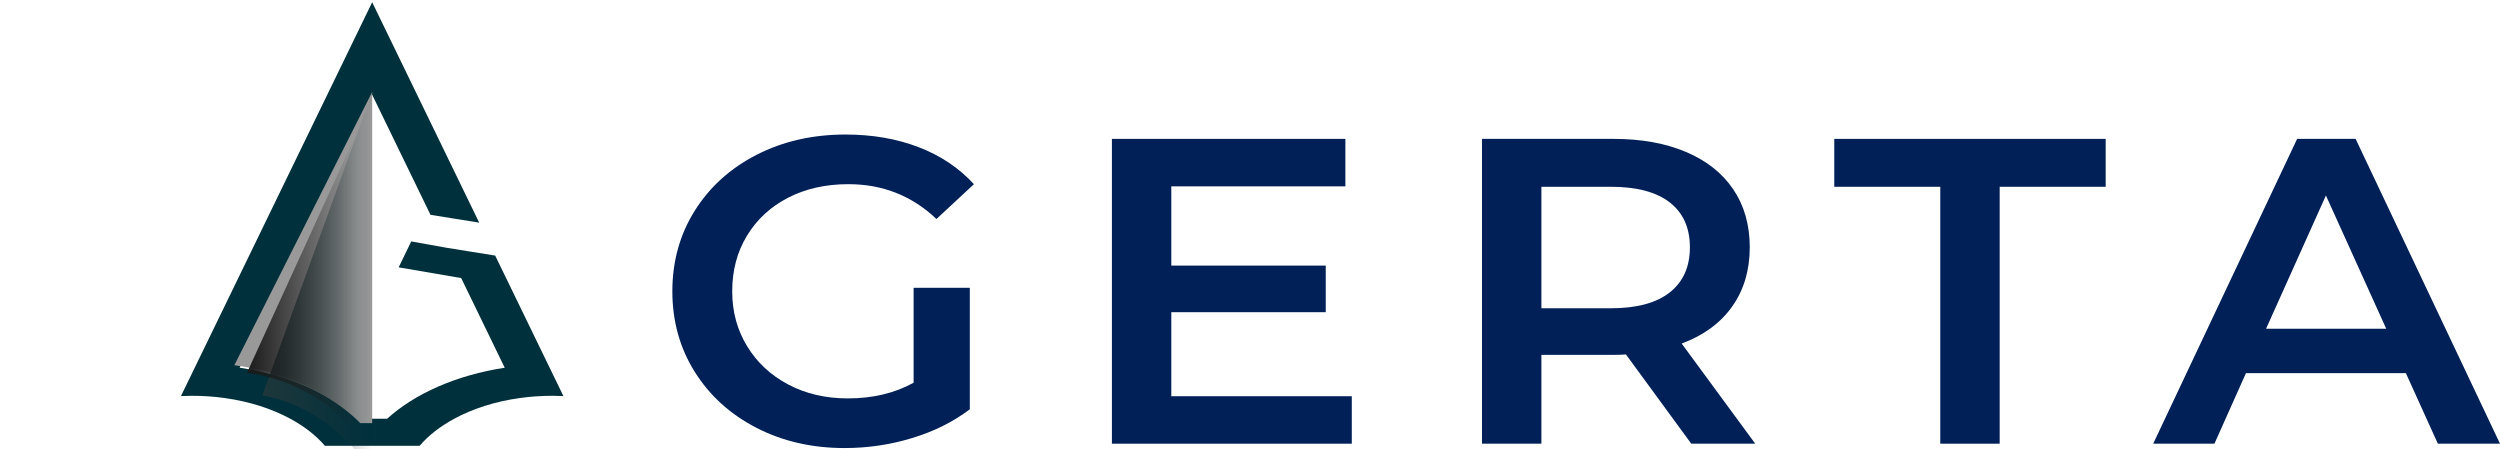
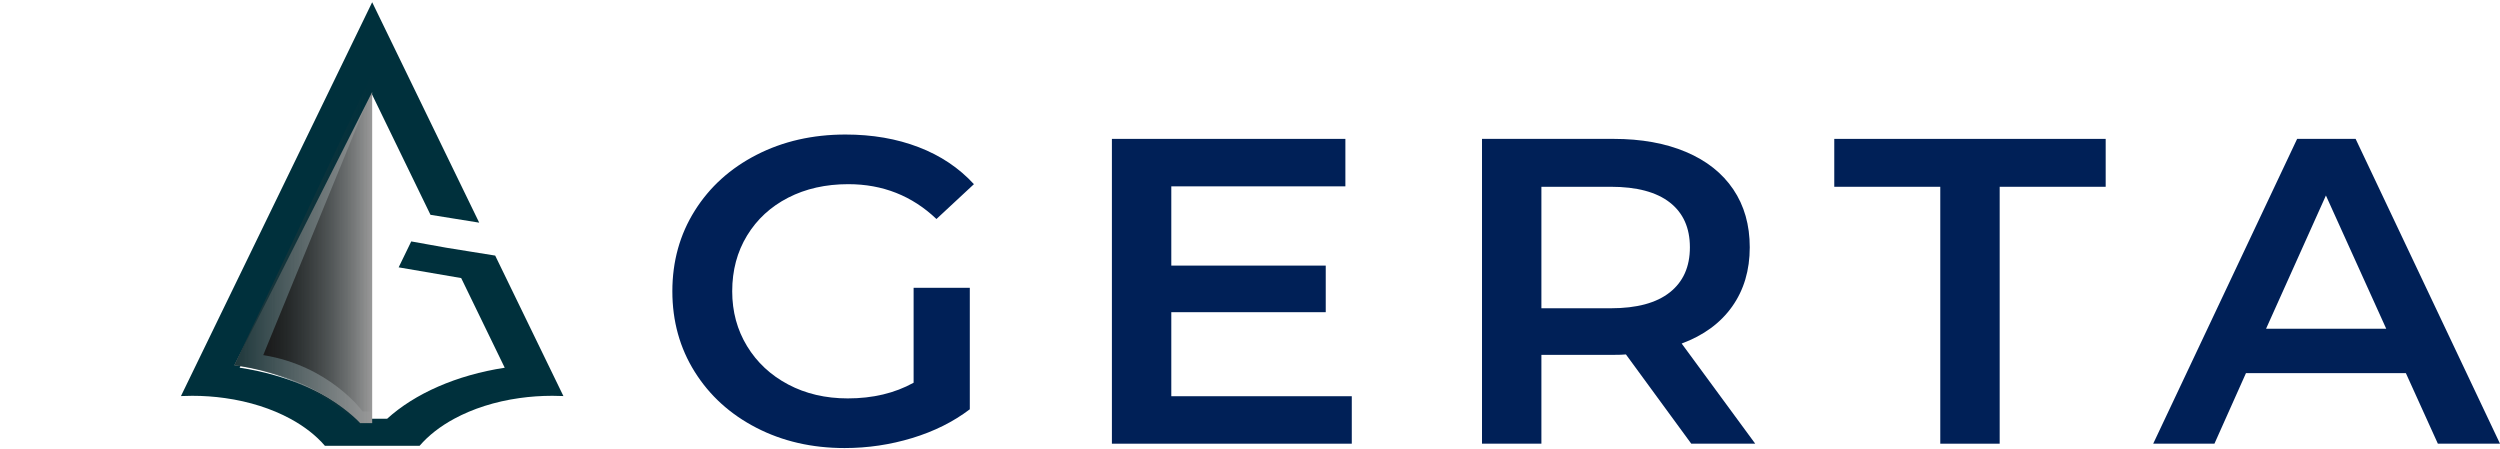
<svg xmlns="http://www.w3.org/2000/svg" xmlns:xlink="http://www.w3.org/1999/xlink" version="1.1" id="svg18" width="18444.473" height="3305.575" viewBox="0 0 18444.473 3305.575">
  <defs id="defs22">
    <linearGradient id="linearGradient2939">
      <stop style="stop-color:#1e373b;stop-opacity:1;" offset="0" id="stop2935" />
      <stop style="stop-color:#1e373b;stop-opacity:0;" offset="1" id="stop2937" />
    </linearGradient>
    <linearGradient id="linearGradient2931">
      <stop style="stop-color:#1a1a1a;stop-opacity:1;" offset="0" id="stop2927" />
      <stop style="stop-color:#1a1a1a;stop-opacity:0;" offset="1" id="stop2929" />
    </linearGradient>
    <clipPath clipPathUnits="userSpaceOnUse" id="clipPath92">
      <path d="M 0,1000 H 1500 V 0 H 0 Z" id="path90" />
    </clipPath>
    <linearGradient xlink:href="#linearGradient2931" id="linearGradient2933" x1="-34.277" y1="74.676" x2="3.265" y2="74.676" gradientUnits="userSpaceOnUse" />
    <linearGradient xlink:href="#linearGradient2939" id="linearGradient2941" x1="-34.277" y1="74.676" x2="3.265" y2="74.676" gradientUnits="userSpaceOnUse" />
-     <linearGradient xlink:href="#linearGradient2931" id="linearGradient4977" gradientUnits="userSpaceOnUse" x1="-34.277" y1="74.676" x2="3.265" y2="74.676" />
+     <linearGradient xlink:href="#linearGradient2931" id="linearGradient4977" gradientUnits="userSpaceOnUse" x1="-34.277" y1="74.676" x2="3.265" y2="74.676" gradientTransform="translate(46.64678,-6.437391)" />
  </defs>
  <g id="g82" transform="matrix(1.333333,0,0,-1.333333,2020,1333.333)">
    <g id="g86" transform="matrix(36.76662,0,0,58.54708,-8960.677,-57199.937)">
      <g id="g88" clip-path="url(#clipPath92)" transform="matrix(0.5435942,0,0,0.1528626,-140.938,891.2906)">
        <g id="g94" transform="matrix(1,0,0,1.287751,471.2398,232.3167)" style="fill:#002057;fill-opacity:1">
          <path d="m 413.514,203.541 h 15.559 v -58.327 c -4.554,-5.994 -9.867,-10.593 -15.939,-13.8 -6.072,-3.203 -12.314,-4.808 -18.722,-4.808 -9.025,0 -17.163,3.239 -24.415,9.723 -7.254,6.48 -12.947,15.434 -17.078,26.864 -4.133,11.426 -6.198,24.32 -6.198,38.675 0,14.353 2.065,27.249 6.198,38.677 4.131,11.428 9.846,20.384 17.142,26.864 7.293,6.482 15.496,9.721 24.603,9.721 7.421,0 14.169,-2.02 20.241,-6.064 6.072,-4.042 11.173,-9.964 15.306,-17.769 l -10.372,-16.725 c -6.749,11.149 -14.887,16.725 -24.415,16.725 -6.242,0 -11.786,-2.162 -16.635,-6.48 -4.85,-4.323 -8.645,-10.384 -11.385,-18.189 -2.742,-7.807 -4.112,-16.723 -4.112,-26.76 0,-9.756 1.37,-18.538 4.112,-26.34 2.74,-7.807 6.535,-13.942 11.385,-18.399 4.849,-4.46 10.351,-6.688 16.508,-6.688 6.914,0 12.987,2.507 18.217,7.524 z" style="fill:#002057;fill-opacity:1;fill-rule:nonzero;stroke:none;stroke-width:1.286" id="path96" />
        </g>
        <g id="g98" transform="matrix(1,0,0,2.128192,1006.066,427.3926)" style="fill:#002057;fill-opacity:1">
          <path d="M 0,0 V -13.789 H -66.412 V 74.762 H -1.771 V 60.973 H -49.968 V 37.95 H -7.21 V 24.415 H -49.968 V 0 Z" style="fill:#002057;fill-opacity:1;fill-rule:nonzero;stroke:none" id="path100" />
        </g>
        <g id="g102" transform="matrix(1,0,0,2.128192,1094.111,547.1949)" style="fill:#002057;fill-opacity:1">
          <path d="M 0,0 C -3.712,3.035 -9.151,4.554 -16.318,4.554 H -35.547 V -30.74 h 19.229 c 7.167,0 12.606,1.538 16.318,4.617 3.71,3.077 5.566,7.442 5.566,13.093 C 5.566,-7.381 3.71,-3.036 0,0 m 5.945,-70.082 -18.089,25.933 c -0.759,-0.085 -1.897,-0.126 -3.416,-0.126 h -19.987 v -25.807 h -16.445 v 88.551 h 36.432 c 7.673,0 14.358,-1.266 20.05,-3.795 5.693,-2.53 10.058,-6.157 13.094,-10.879 3.035,-4.724 4.554,-10.332 4.554,-16.825 0,-6.662 -1.625,-12.398 -4.87,-17.204 -3.247,-4.807 -7.907,-8.393 -13.98,-10.752 l 20.368,-29.096 z" style="fill:#002057;fill-opacity:1;fill-rule:nonzero;stroke:none" id="path104" />
        </g>
        <g id="g106" transform="matrix(1,0,0,2.128192,1168.998,556.8861)" style="fill:#002057;fill-opacity:1">
          <path d="M 0,0 H -29.349 V 13.915 H 45.792 V 0 H 16.444 V -74.636 H 0 Z" style="fill:#002057;fill-opacity:1;fill-rule:nonzero;stroke:none" id="path108" />
        </g>
        <g id="g110" transform="matrix(1,0,0,2.128192,1292.462,469.1209)" style="fill:#002057;fill-opacity:1">
          <path d="M 0,0 -16.697,38.709 -33.269,0 Z m 5.44,-12.903 h -44.275 l -8.728,-20.493 h -16.953 l 39.848,88.55 h 16.193 l 39.974,-88.55 H 14.296 Z" style="fill:#002057;fill-opacity:1;fill-rule:nonzero;stroke:none" id="path112" />
        </g>
        <g id="g114" transform="matrix(0.7102427,0,0,1,783.5094,447.2175)" style="fill:#00303c;fill-opacity:1">
          <path d="m 0,0 -14.814,48.385 -5.741,18.746 -18.99,4.845 -13.733,3.912 -4.908,-16.031 24.379,-6.628 16.97,-55.432 C -35.697,-6.79 -51.906,-18.232 -62.662,-33.73 l -11.622,-0.008 c -10.765,15.514 -26.989,26.965 -45.883,31.55 l 21.991,71.838 4.907,16.031 24.763,80.891 22.73,-74.235 18.991,-4.848 -32.964,107.688 -8.757,28.597 -8.749,-28.588 v -0.009 l -32.253,-105.353 -4.907,-16.031 -22.589,-73.784 -6.039,-19.735 c 1.444,0.107 2.905,0.164 4.383,0.164 4.374,0 8.642,-0.482 12.748,-1.404 9.581,-2.122 18.289,-6.595 25.487,-12.781 5.46,-4.685 10.055,-10.357 13.499,-16.738 l 15.416,0.007 h 6.072 l 15.417,0.008 c 3.46,6.383 8.055,12.063 13.524,16.747 7.182,6.162 15.857,10.626 25.405,12.748 4.122,0.923 8.406,1.413 12.806,1.413 1.452,0 2.897,-0.057 4.325,-0.156 z" style="fill:#00303c;fill-opacity:1;fill-rule:nonzero;stroke:none" id="path116" />
        </g>
        <g id="g118" transform="matrix(1.016773,0,0,1.37108,731.5366,410.7384)" style="fill:#999999">
          <path d="M 0,0 H 3.265 V 149.352 L -34.277,26.116 C -11.426,21.22 0,0 0,0" style="fill:#999999;fill-opacity:1;fill-rule:nonzero;stroke:none" id="path120" />
        </g>
-         <g id="g118-9" transform="matrix(0.8106598,0,0,1.52262,732.2095,388.1056)" style="fill:#1e373b;fill-opacity:1">
+         <g id="g118-9" transform="matrix(1.016773,0,0,1.462908,731.5366,408.3402)" style="fill:#1e373b;fill-opacity:1">
          <path d="M 0,0 H 3.265 V 149.352 L -34.277,26.116 C -11.426,21.22 0,0 0,0" style="fill:url(#linearGradient2941);fill-opacity:1;fill-rule:nonzero;stroke:none" id="path120-0" />
        </g>
-         <g id="g118-9-5" transform="matrix(0.8034577,0,0,1.194844,727.7384,410.7384)" style="fill:url(#linearGradient2933);fill-opacity:1">
-           <path d="M 0,0 H 3.265 V 149.352 L -34.277,26.116 C -11.426,21.22 0,0 0,0" style="fill:url(#linearGradient4977);fill-opacity:1;fill-rule:nonzero;stroke:none" id="path120-0-6" />
+         <g id="g118-9-5" transform="matrix(0.8034577,0,0,1.333982,694.7543,426.5552)" style="fill:url(#linearGradient2933);fill-opacity:1">
+           <path d="m 46.647,-6.437 h 3.265 V 142.915 l -37.542,-123.236 c 22.851,-4.896 34.277,-26.116 34.277,-26.116" style="fill:url(#linearGradient4977);fill-opacity:1;fill-rule:nonzero;stroke:none" id="path120-0-6" />
        </g>
      </g>
    </g>
  </g>
</svg>
